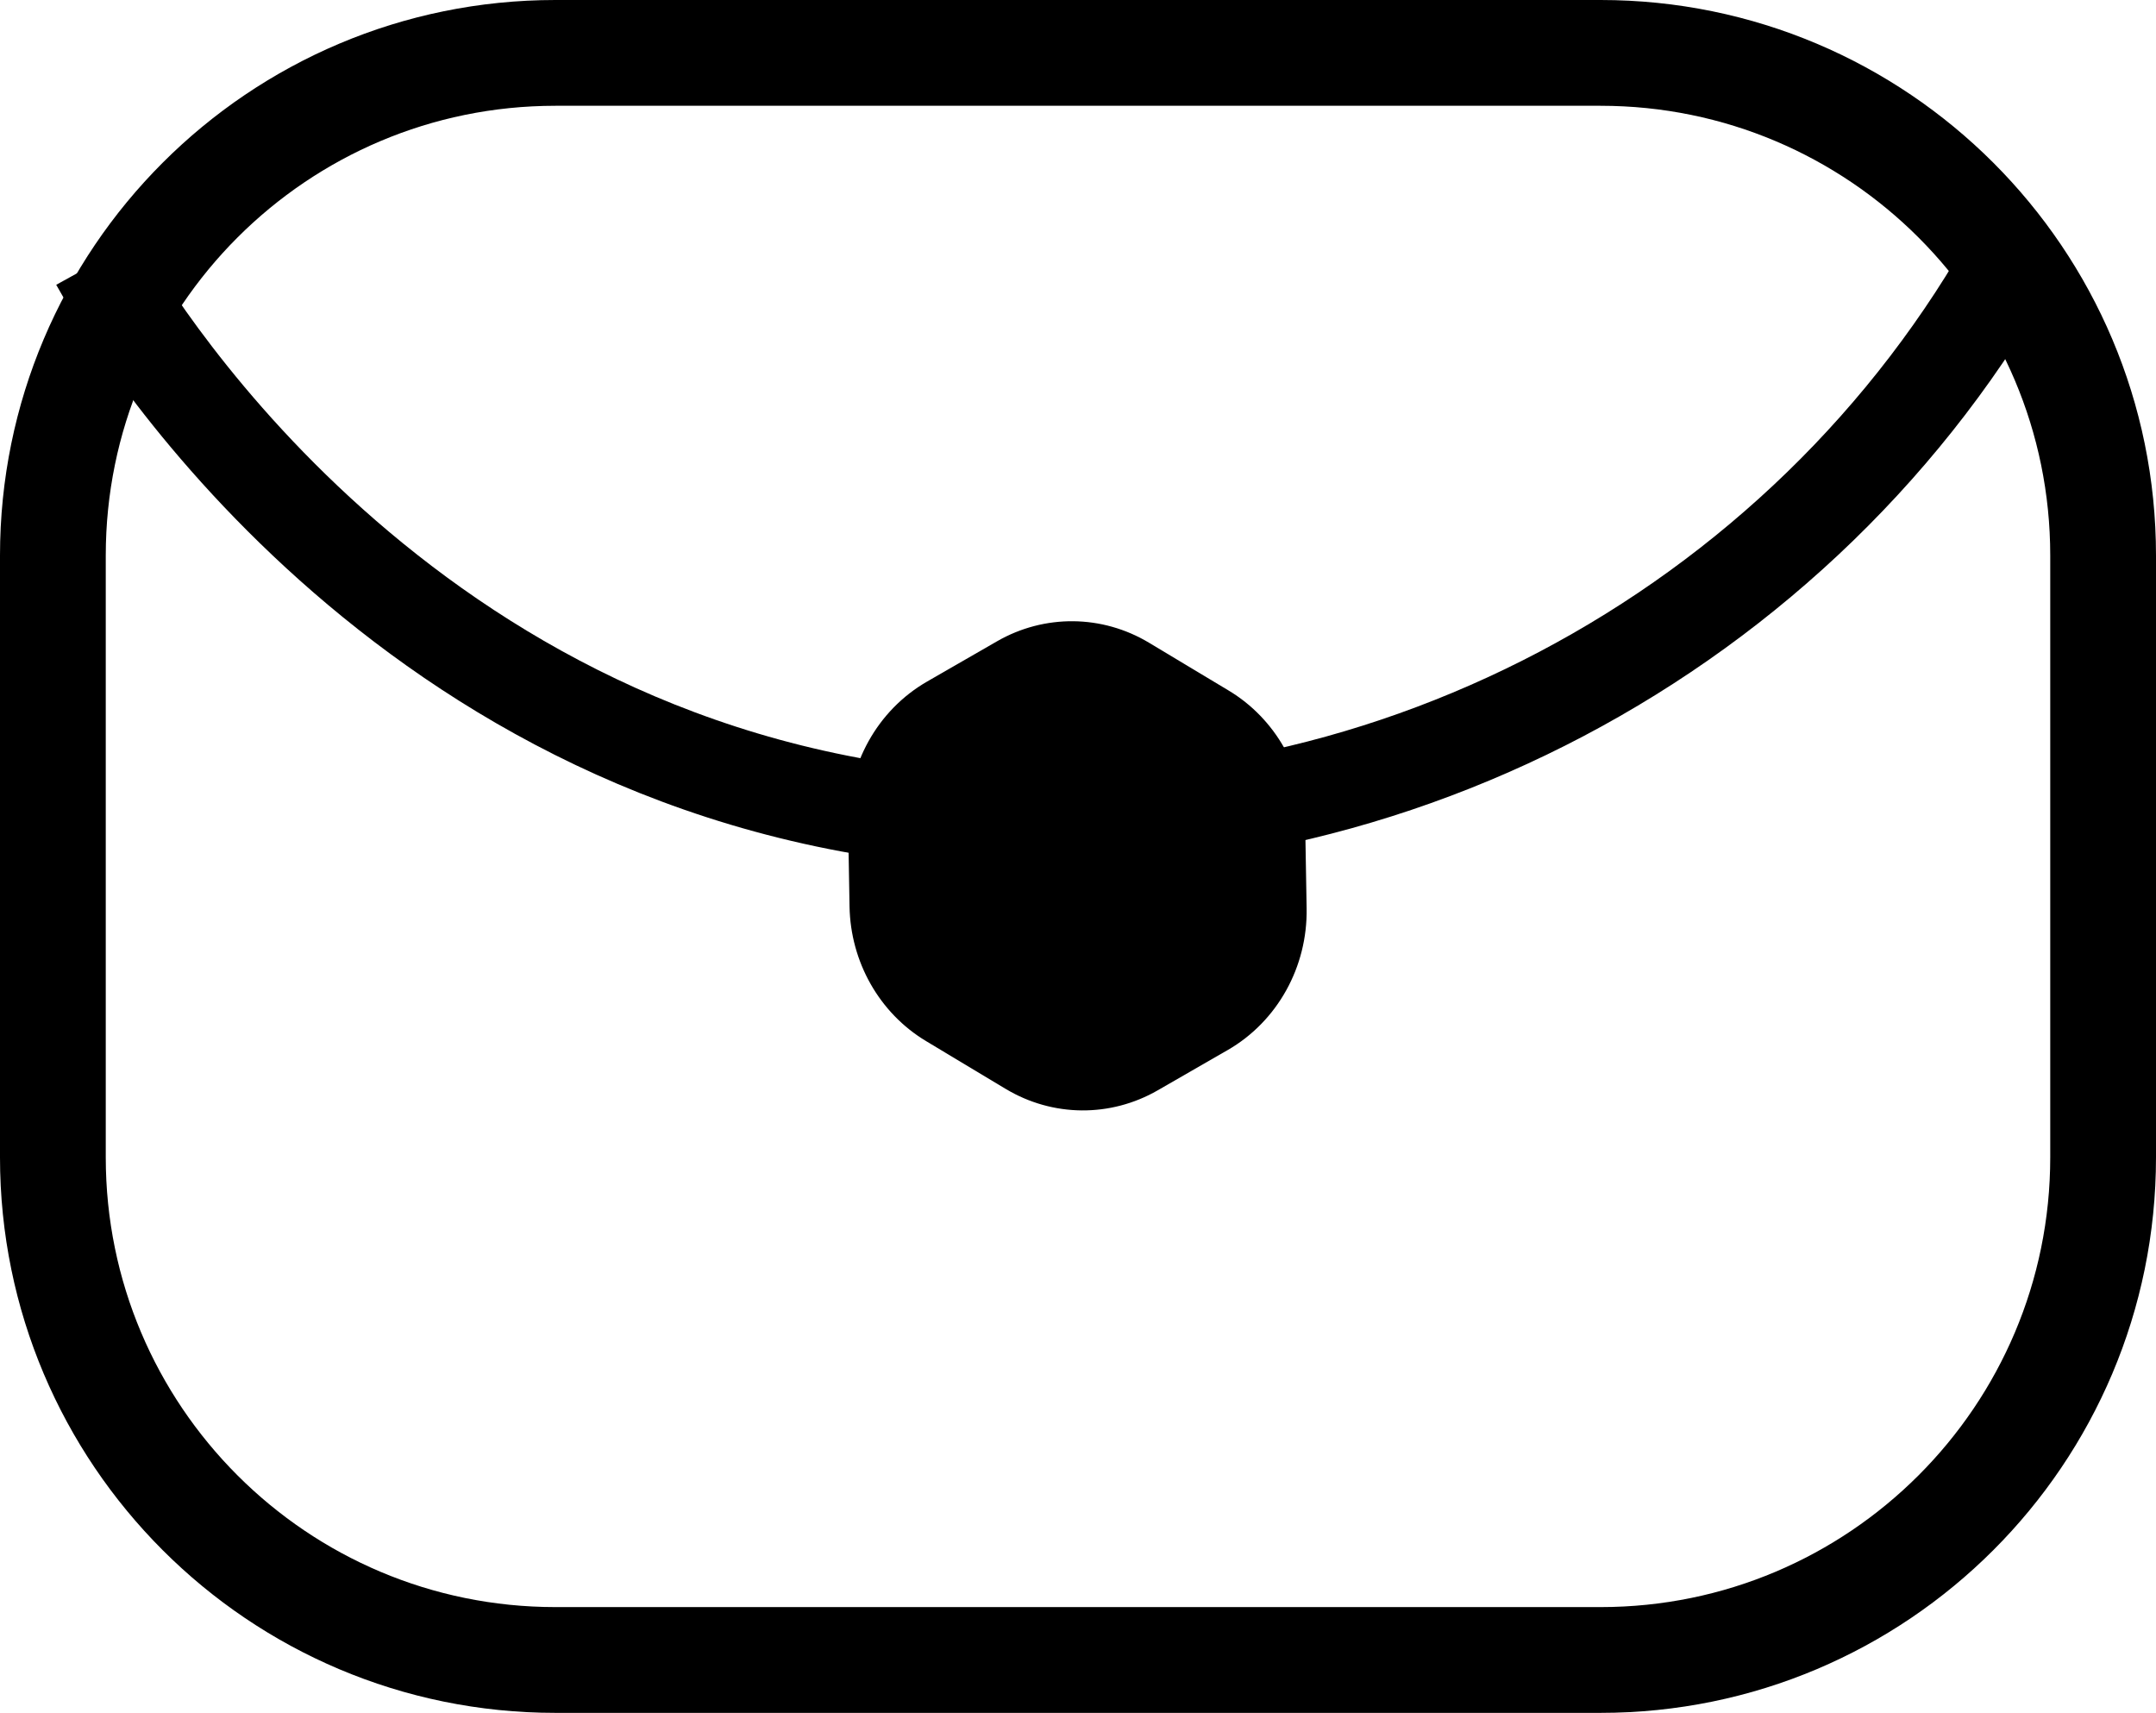
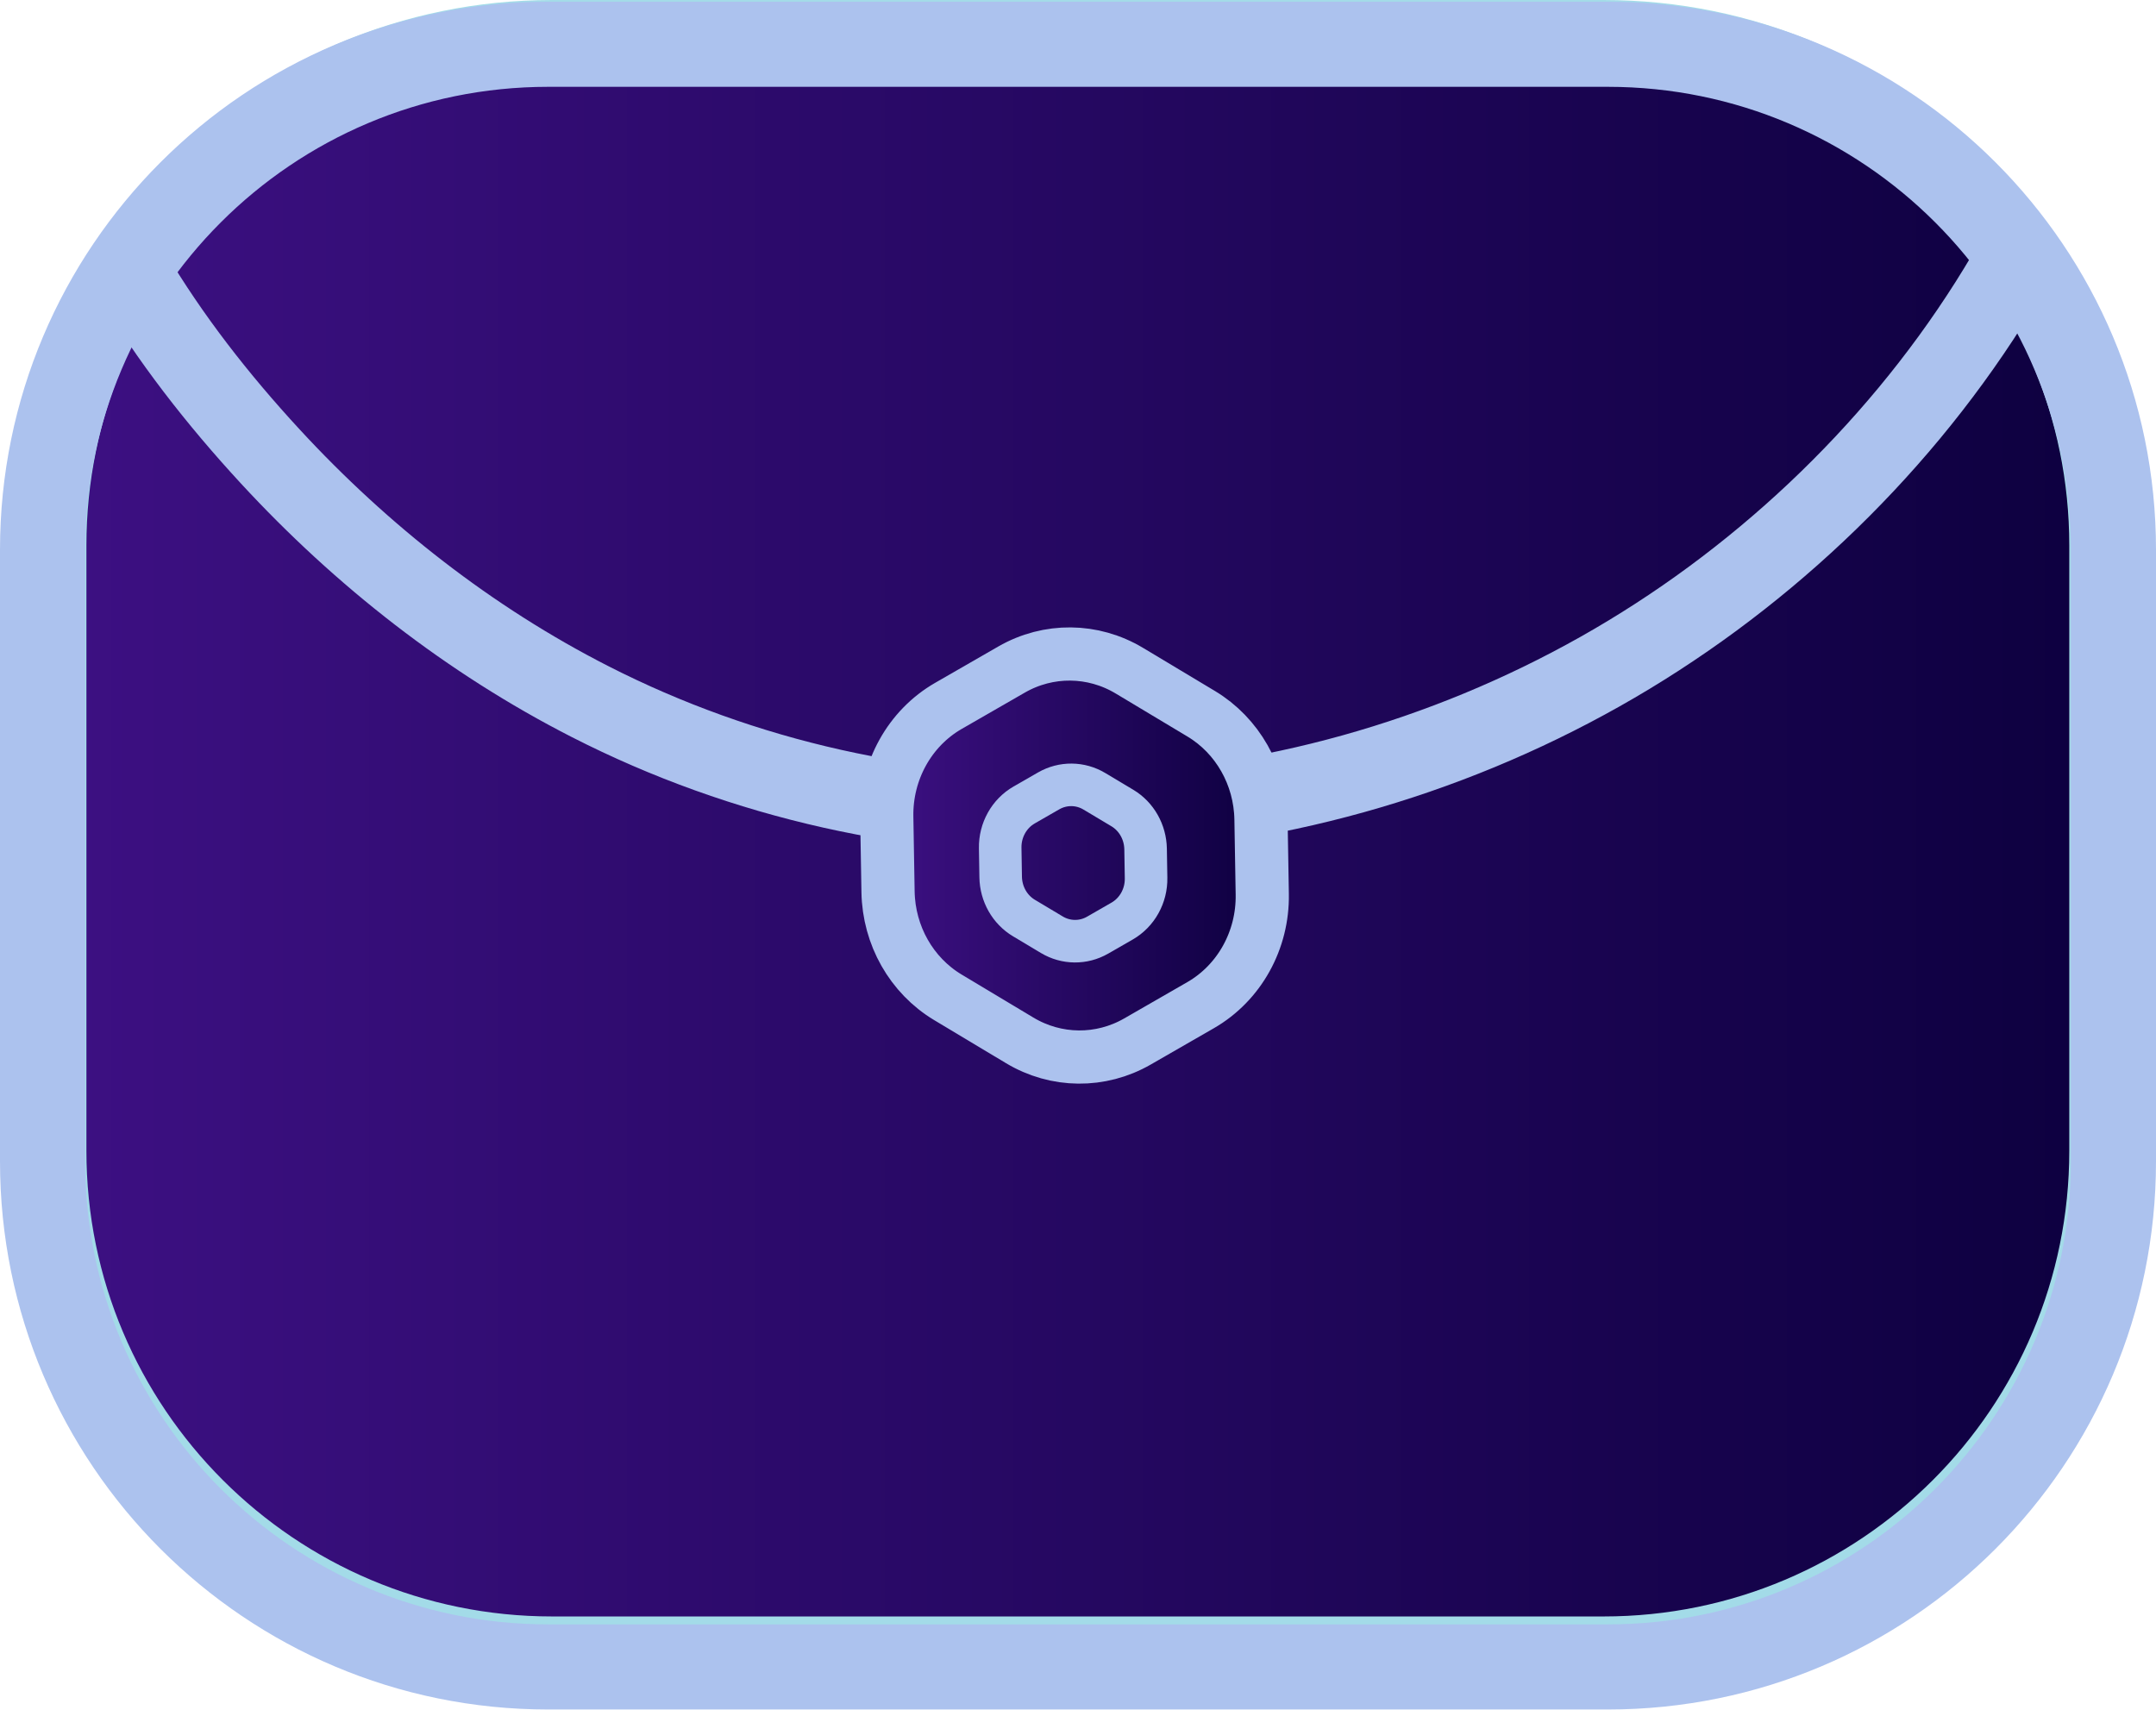
- <svg xmlns="http://www.w3.org/2000/svg" id="Layer_1" data-name="Layer 1" viewBox="0 0 407.71 323.86">
+ <svg xmlns="http://www.w3.org/2000/svg" xmlns:xlink="http://www.w3.org/1999/xlink" id="Layer_1" data-name="Layer 1" viewBox="0 0 405.25 321.35">
  <defs>
    <style>
      .cls-1 {
-         stroke-width: 20px;
+         fill: url(#linear-gradient);
+         stroke: #a3dbe8;
      }

-       .cls-1, .cls-2 {
+       .cls-1, .cls-2, .cls-3, .cls-4, .cls-5 {
+         stroke-miterlimit: 10;
+       }
+ 
+       .cls-1, .cls-4 {
+         stroke-width: 15px;
+       }
+ 
+       .cls-2 {
+         stroke-width: 8px;
+       }
+ 
+       .cls-2, .cls-3, .cls-4 {
        fill: none;
      }

-       .cls-1, .cls-2, .cls-3 {
-         stroke: #000000;
-         stroke-miterlimit: 10;
-       }
- 
-       .cls-2 {
-         stroke-width: 18px;
+       .cls-2, .cls-3, .cls-4, .cls-5 {
+         stroke: #acc2ee;
      }

      .cls-3 {
-         stroke-width: 8px;
+         stroke-width: 16px;
+       }
+ 
+       .cls-5 {
+         fill: url(#linear-gradient-2);
+         stroke-width: 10px;
      }
    </style>
+     <linearGradient id="linear-gradient" x1="8.74" y1="159.43" x2="396.45" y2="159.43" gradientUnits="userSpaceOnUse">
+       <stop offset="0" stop-color="#3d1083" />
+       <stop offset="1" stop-color="#0d003f" />
+       <stop offset="1" stop-color="#34007f" />
+     </linearGradient>
+     <linearGradient id="linear-gradient-2" x1="166.68" y1="160.82" x2="237.27" y2="160.82" xlink:href="#linear-gradient" />
  </defs>
  <g id="mail">
-     <rect class="cls-1" x="10" y="10" width="387.71" height="303.86" rx="95.04" ry="95.04" />
-     <path class="cls-2" d="M18.51,49.5c3.88,7.03,54.17,94.57,158.98,105.03,82.25,8.21,163.79-34.48,204.01-107.64" />
+     <rect class="cls-1" x="8.74" y="7.5" width="387.71" height="303.86" rx="95.04" ry="95.04" />
+     <path class="cls-4" d="M24.53,51.08c7.38,12.5,16.45,24.08,26.28,34.73,17.18,18.62,37.44,34.51,60.05,46.05,28.95,14.79,61.38,21.95,93.87,21.1,33.58-.88,66.76-10.23,96-26.7s54.98-40.54,73.16-69.22c2.22-3.51,4.34-7.09,6.34-10.73" />
  </g>
  <g id="stamp">
-     <path class="cls-3" d="M242.82,156.09l.27,15.72c.17,9.64-4.81,18.59-12.92,23.26l-13.24,7.62c-7.7,4.43-17.06,4.34-24.68-.23l-15.06-9.04c-7.62-4.57-12.38-12.96-12.54-22.1l-.27-15.72c-.17-9.64,4.81-18.59,12.92-23.26l13.24-7.62c7.7-4.43,17.06-4.34,24.68.23l15.06,9.04c7.62,4.57,12.38,12.96,12.54,22.1h0Z" />
+     <path class="cls-5" d="M237.02,153.99l.24,14.1c.15,8.64-4.31,16.67-11.59,20.86l-11.87,6.83c-6.9,3.97-15.3,3.89-22.13-.21l-13.51-8.1c-6.83-4.1-11.1-11.62-11.24-19.82l-.24-14.1c-.15-8.64,4.31-16.67,11.59-20.86l11.87-6.83c6.9-3.97,15.3-3.89,22.13.21l13.51,8.1c6.83,4.1,11.1,11.62,11.24,19.82h0Z" />
+   </g>
+   <g id="stamp-2" data-name="stamp">
+     <path class="cls-2" d="M215.33,159.58l.09,5.47c.06,3.35-1.68,6.47-4.5,8.09l-4.61,2.65c-2.68,1.54-5.95,1.51-8.6-.08l-5.25-3.14c-2.66-1.59-4.31-4.51-4.37-7.69l-.09-5.47c-.06-3.35,1.68-6.47,4.5-8.09l4.61-2.65c2.68-1.54,5.95-1.51,8.6.08l5.25,3.14c2.66,1.59,4.31,4.51,4.37,7.69h0Z" />
+   </g>
+   <g id="mail-2" data-name="mail">
+     <rect class="cls-3" x="8" y="8.32" width="389.25" height="305.03" rx="95.04" ry="95.04" />
  </g>
</svg>
